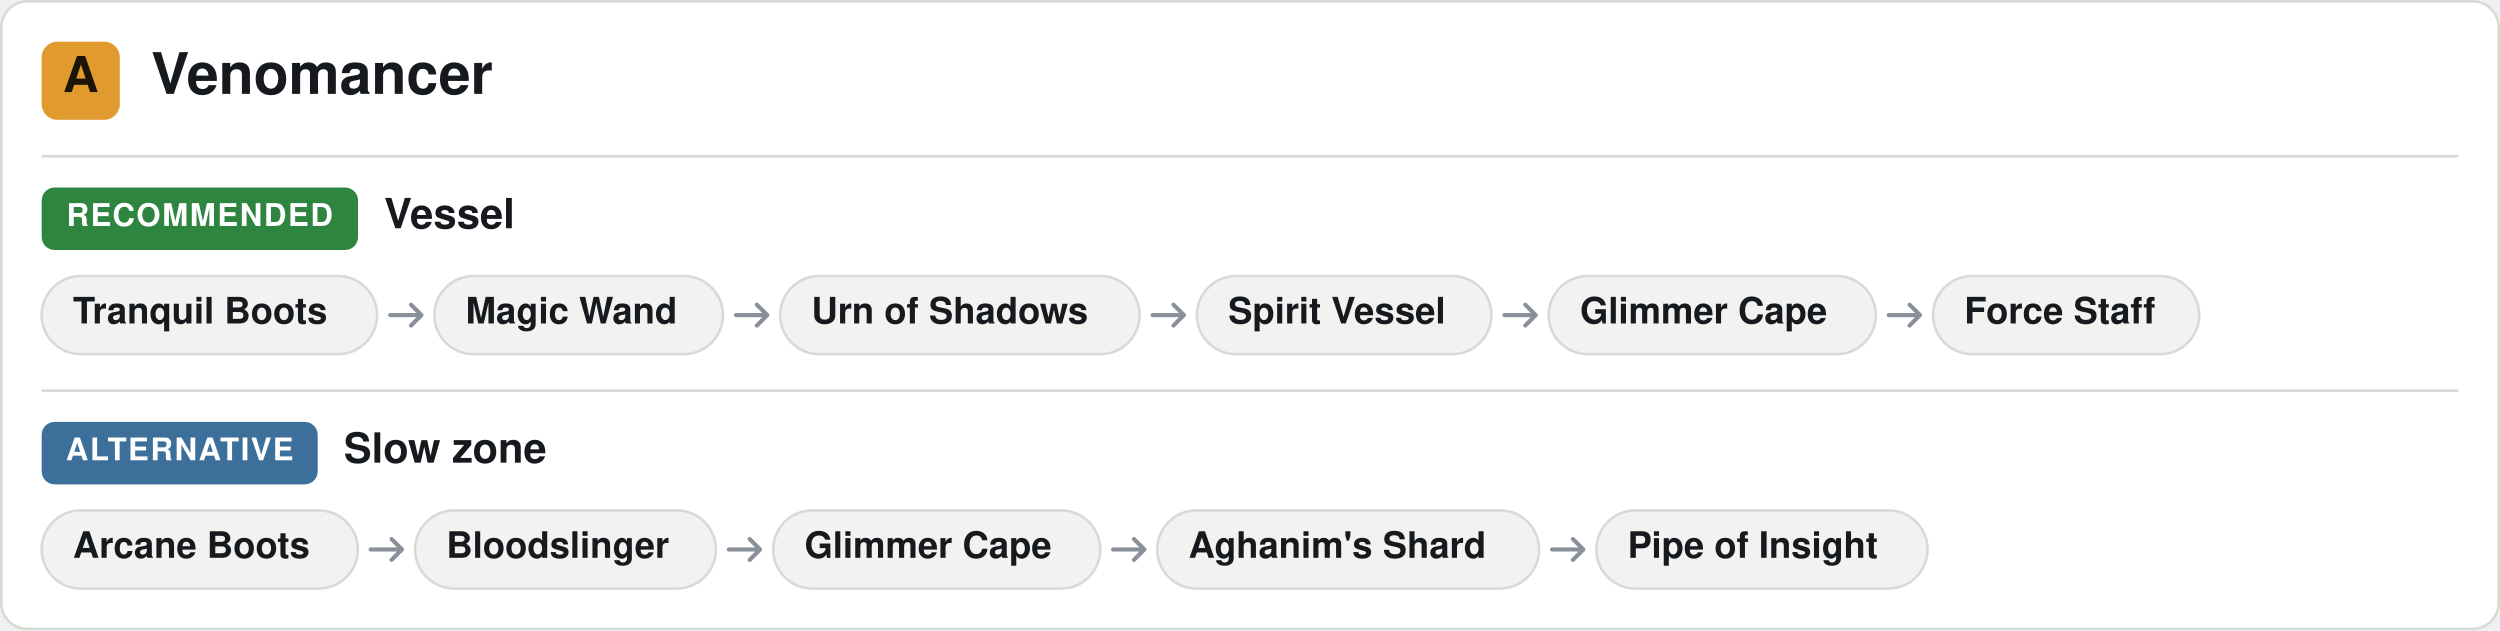
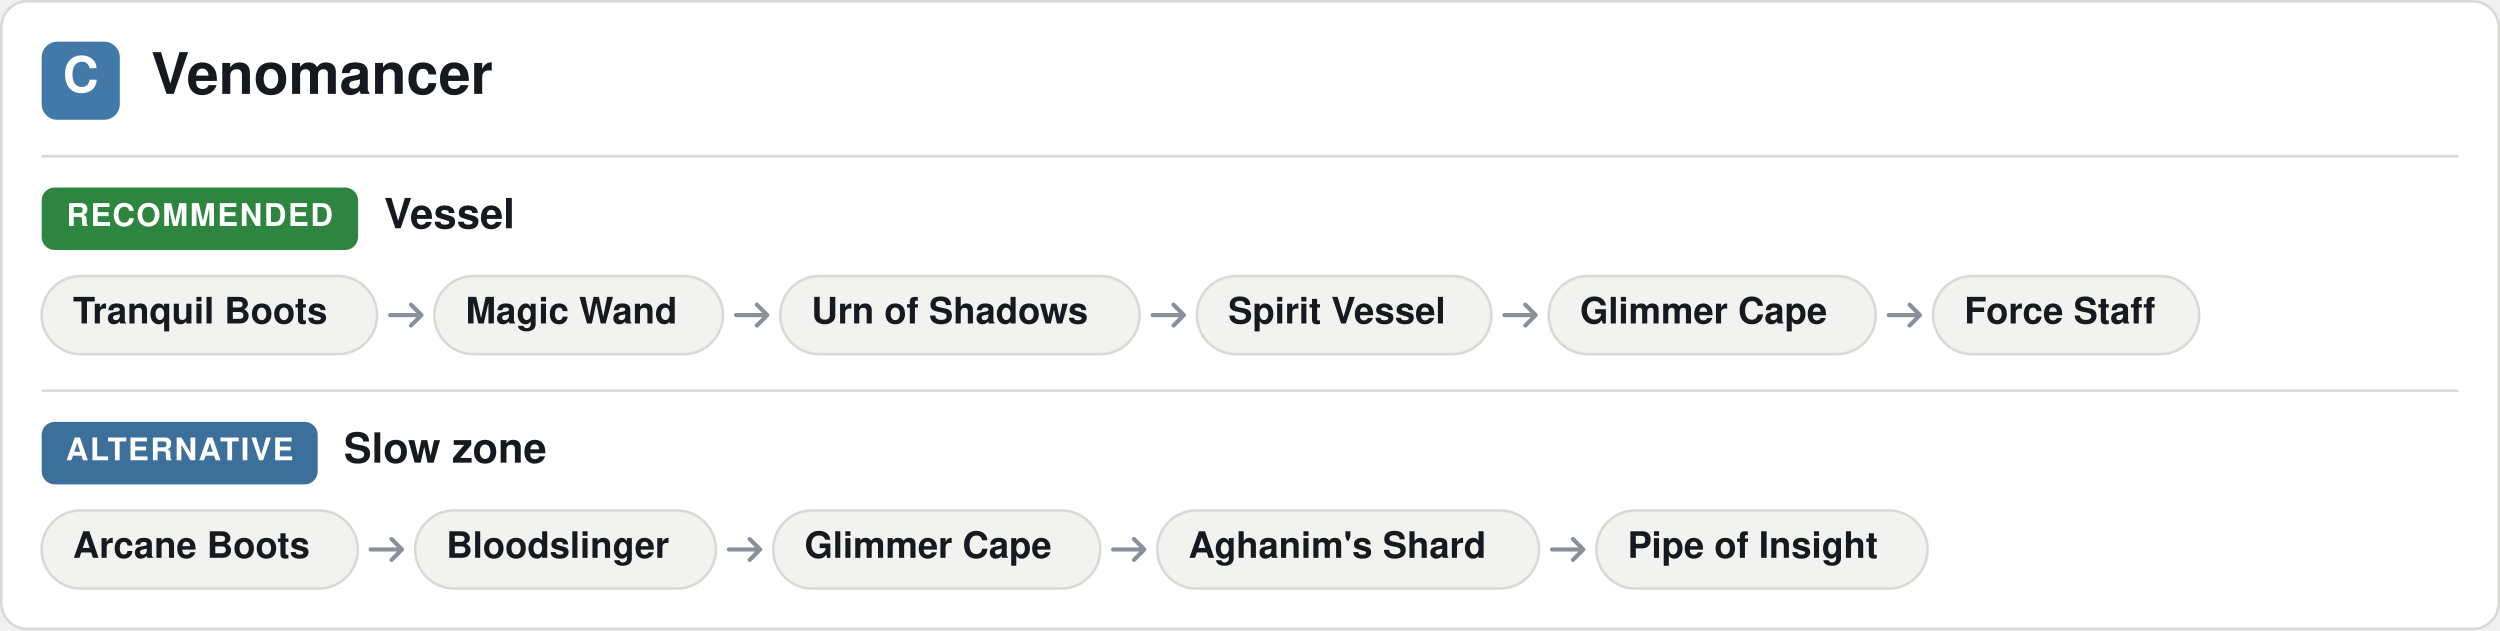
<svg xmlns="http://www.w3.org/2000/svg" viewBox="0 0 960 242" width="960" height="242" role="img" aria-label="Venomancer builds for patch 7.42">
  <style>
.card{fill:#ffffff;stroke:#d8dbd5}
.pill{fill:#f2f3f0;stroke:#d8dbd5}
.ink{fill:#16191d}
.muted{fill:#5b6168}
.sep{stroke:#d8dbd5}
.up{fill:#2d8540}.down{fill:#b8352a}.steady{fill:#687079}.rework{fill:#7448ab}
.rec{fill:#2d8540}.alt{fill:#3c6f9a}
.arrow{stroke:#8a9099;fill:none}
@media (prefers-color-scheme: dark){
.card{fill:#1a1d22;stroke:#2b3037}
.pill{fill:#111317;stroke:#2b3037}
.ink{fill:#e6e8eb}
.muted{fill:#9ba2ab}
.sep{stroke:#2b3037}
.up{fill:#5cc46f}.down{fill:#ef6c60}.steady{fill:#9ba2ab}.rework{fill:#ad8ae3}
.rec{fill:#3f9a52}.alt{fill:#4f88b8}
.arrow{stroke:#6f767f}
}
text{font-family:'Segoe UI',Helvetica,Arial,sans-serif;font-weight:700}
</style>
  <rect class="card" x="0.5" y="0.5" width="959" height="241" rx="10" />
-   <rect x="16" y="16" width="30" height="30" rx="6" fill="#e09a2e" />
-   <text x="31" y="31" fill="#1c1406" font-size="19" text-anchor="middle" dominant-baseline="central">A</text>
+   <rect x="16" y="16" width="30" height="30" rx="6" fill="#4279a8" />
+   <text x="31" y="31" fill="#ffffff" font-size="19" text-anchor="middle" dominant-baseline="central">C</text>
  <text class="ink" x="58" y="31" font-size="22" dominant-baseline="central">Venomancer</text>
  <line class="sep" x1="16" x2="944" y1="60" y2="60" />
  <rect class="rec" x="16" y="72" width="121.5" height="24" rx="5" />
  <text x="76.7" y="84" fill="#ffffff" font-size="12" letter-spacing="0.6" text-anchor="middle" dominant-baseline="central">RECOMMENDED</text>
  <text class="ink" x="147.5" y="84" font-size="16" dominant-baseline="central">Vessel</text>
  <rect class="pill" x="16.0" y="106" width="128.8" height="30" rx="15.0" />
  <text class="ink" x="28.0" y="121.0" font-size="14" dominant-baseline="central">Tranquil Boots</text>
  <path class="arrow" stroke-width="1.6" stroke-linecap="round" stroke-linejoin="round" d="M149.827,121.0 H161.827 M157.827,117.0 L161.827,121.0 L157.827,125.0" />
  <rect class="pill" x="166.8" y="106" width="110.8" height="30" rx="15.0" />
  <text class="ink" x="178.8" y="121.0" font-size="14" dominant-baseline="central">Magic Wand</text>
  <path class="arrow" stroke-width="1.6" stroke-linecap="round" stroke-linejoin="round" d="M282.63,121.0 H294.63 M290.63,117.0 L294.63,121.0 L290.63,125.0" />
  <rect class="pill" x="299.6" y="106" width="138.0" height="30" rx="15.0" />
  <text class="ink" x="311.6" y="121.0" font-size="14" dominant-baseline="central">Urn of Shadows</text>
  <path class="arrow" stroke-width="1.6" stroke-linecap="round" stroke-linejoin="round" d="M442.619,121.0 H454.619 M450.619,117.0 L454.619,121.0 L450.619,125.0" />
  <rect class="pill" x="459.6" y="106" width="113.1" height="30" rx="15.0" />
  <text class="ink" x="471.6" y="121.0" font-size="14" dominant-baseline="central">Spirit Vessel</text>
  <path class="arrow" stroke-width="1.6" stroke-linecap="round" stroke-linejoin="round" d="M577.713,121.0 H589.713 M585.713,117.0 L589.713,121.0 L585.713,125.0" />
  <rect class="pill" x="594.7" y="106" width="125.6" height="30" rx="15.0" />
  <text class="ink" x="606.7" y="121.0" font-size="14" dominant-baseline="central">Glimmer Cape</text>
  <path class="arrow" stroke-width="1.6" stroke-linecap="round" stroke-linejoin="round" d="M725.279,121.0 H737.279 M733.279,117.0 L737.279,121.0 L733.279,125.0" />
  <rect class="pill" x="742.3" y="106" width="102.2" height="30" rx="15.0" />
  <text class="ink" x="754.3" y="121.0" font-size="14" dominant-baseline="central">Force Staff</text>
  <line class="sep" x1="16" x2="944" y1="150" y2="150" />
  <rect class="alt" x="16" y="162" width="106.0" height="24" rx="5" />
  <text x="69.0" y="174" fill="#ffffff" font-size="12" letter-spacing="0.6" text-anchor="middle" dominant-baseline="central">ALTERNATIVE</text>
  <text class="ink" x="132.0" y="174" font-size="16" dominant-baseline="central">Slow zone</text>
  <rect class="pill" x="16.0" y="196" width="121.4" height="30" rx="15.0" />
  <text class="ink" x="28.0" y="211.0" font-size="14" dominant-baseline="central">Arcane Boots</text>
  <path class="arrow" stroke-width="1.6" stroke-linecap="round" stroke-linejoin="round" d="M142.353,211.0 H154.353 M150.353,207.0 L154.353,211.0 L150.353,215.0" />
  <rect class="pill" x="159.4" y="196" width="115.5" height="30" rx="15.0" />
  <text class="ink" x="171.4" y="211.0" font-size="14" dominant-baseline="central">Bloodslinger</text>
  <path class="arrow" stroke-width="1.6" stroke-linecap="round" stroke-linejoin="round" d="M279.872,211.0 H291.872 M287.872,207.0 L291.872,211.0 L287.872,215.0" />
  <rect class="pill" x="296.9" y="196" width="125.6" height="30" rx="15.0" />
  <text class="ink" x="308.9" y="211.0" font-size="14" dominant-baseline="central">Glimmer Cape</text>
  <path class="arrow" stroke-width="1.6" stroke-linecap="round" stroke-linejoin="round" d="M427.438,211.0 H439.438 M435.438,207.0 L439.438,211.0 L435.438,215.0" />
  <rect class="pill" x="444.4" y="196" width="146.6" height="30" rx="15.0" />
  <text class="ink" x="456.4" y="211.0" font-size="14" dominant-baseline="central">Aghanim's Shard</text>
  <path class="arrow" stroke-width="1.6" stroke-linecap="round" stroke-linejoin="round" d="M596.003,211.0 H608.003 M604.003,207.0 L608.003,211.0 L604.003,215.0" />
  <rect class="pill" x="613.0" y="196" width="127.2" height="30" rx="15.0" />
  <text class="ink" x="625.0" y="211.0" font-size="14" dominant-baseline="central">Pipe of Insight</text>
</svg>
